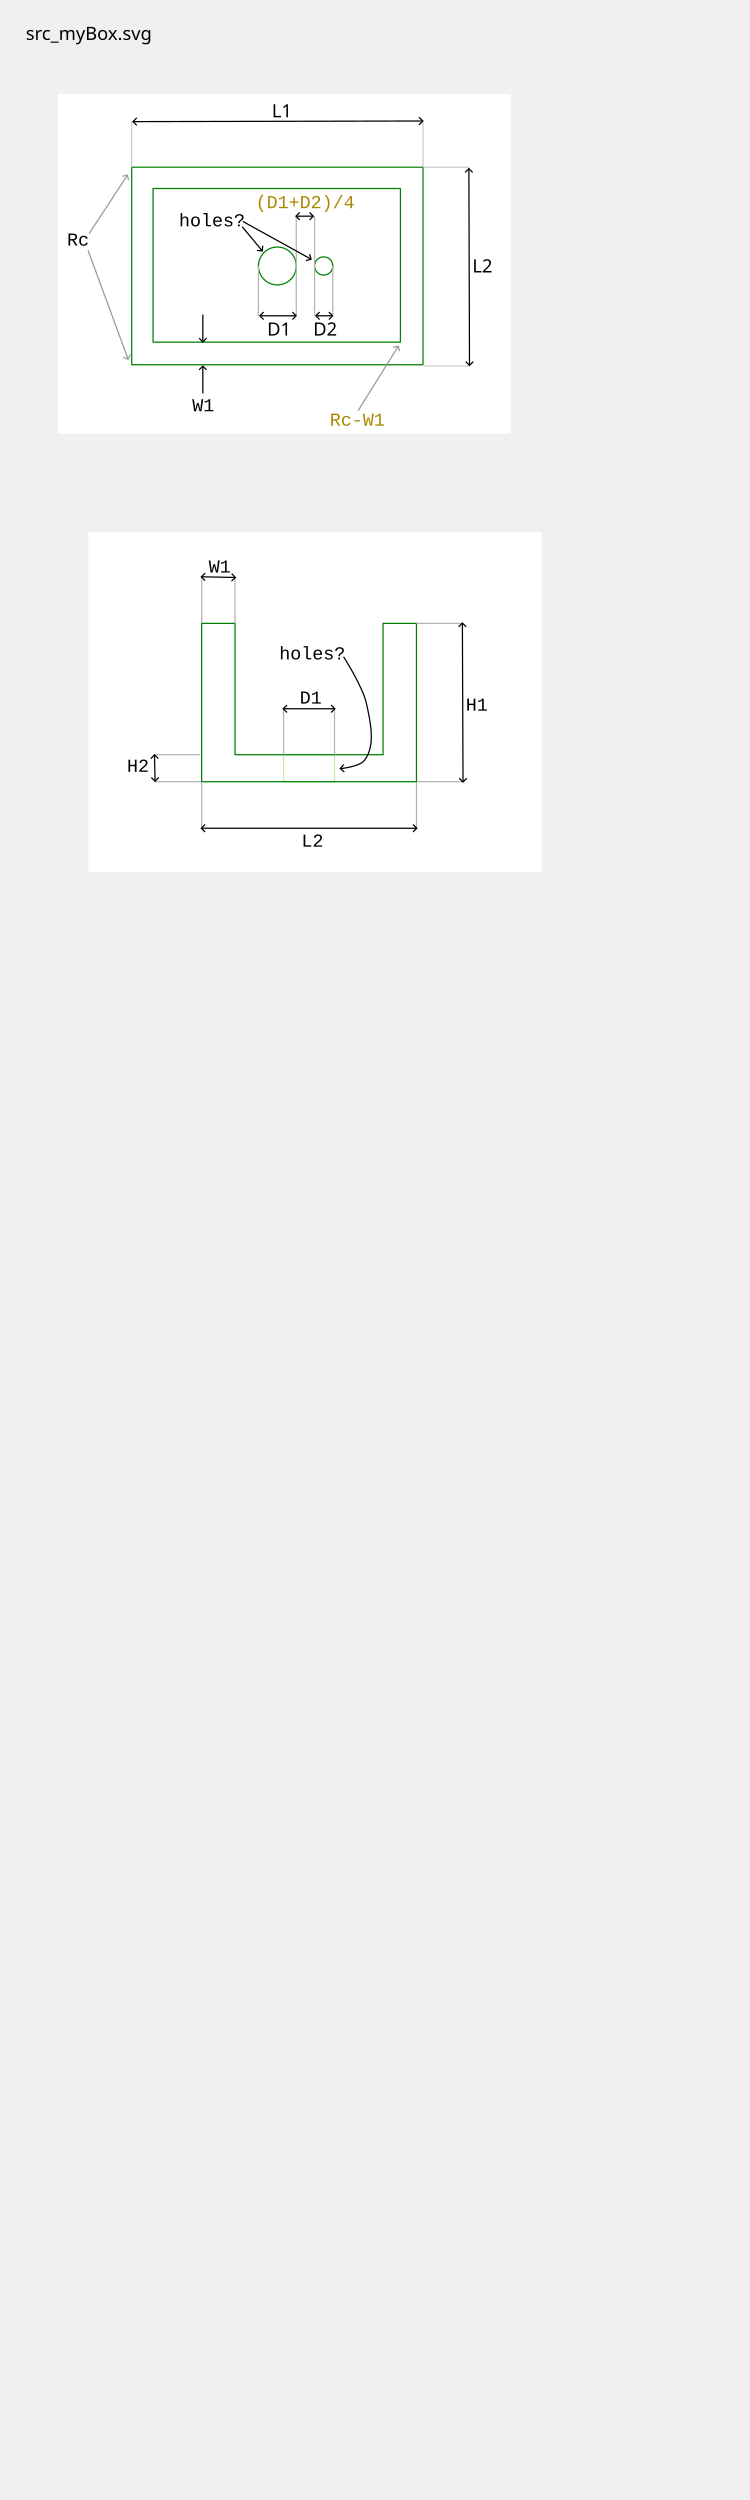
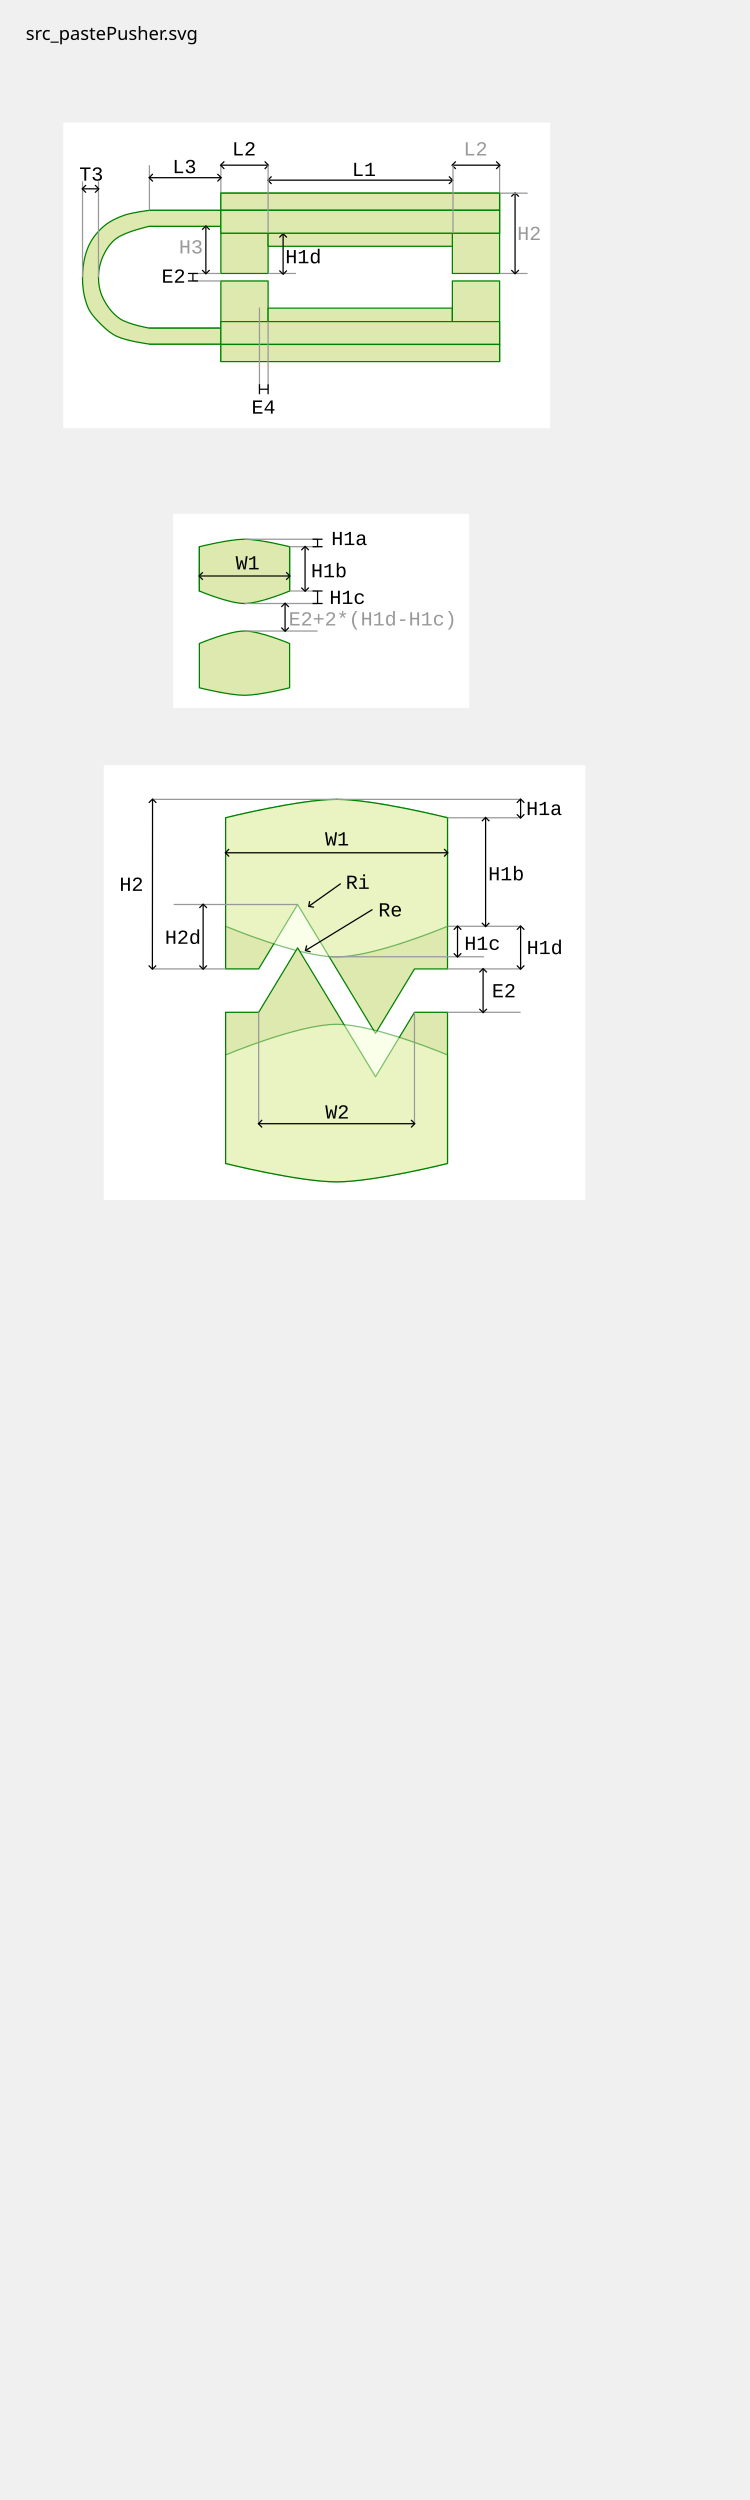
<svg xmlns="http://www.w3.org/2000/svg" width="600" height="2000" viewBox="0 0 158.75 529.167" version="1.1" id="svg1">
  <defs id="defs1">
+     <rect x="231.732" y="317.717" width="33.78" height="19.843" id="rect49" />
+     <rect x="410.901" y="915.341" width="62.136" height="51.446" id="rect47" />
+     <rect x="452.994" y="864.563" width="64.141" height="51.446" id="rect46" />
+     <rect x="463.016" y="774.638" width="71.49" height="52.55" id="rect42" />
+     <rect x="441.636" y="854.403" width="72.158" height="62.943" id="rect41" />
+     <rect x="472.37" y="764.902" width="90.198" height="78.281" id="rect40" />
+     <rect x="462.348" y="714.902" width="84.185" height="66.813" id="rect39" />
+     <rect x="238.095" y="1043.623" width="99.98" height="62.804" id="rect38" />
+     <rect x="455.666" y="907.324" width="70.154" height="55.455" id="rect33" />
+     <rect x="322.677" y="339.213" width="70.866" height="21.732" id="rect30" />
+     <rect x="327.874" y="377.48" width="66.142" height="29.764" id="rect29" />
+     <rect x="337.795" y="423.307" width="77.613" height="29.291" id="rect28" />
+     <rect x="278.74" y="545.669" width="191.26" height="56.402" id="rect27" />
+     <rect x="45.354" y="364.724" width="46.772" height="36.85" id="rect25" />
+     <rect x="154.323" y="298.583" width="38.433" height="28.819" id="rect18" />
+     <rect x="223.135" y="300" width="47.574" height="41.102" id="rect17" />
+     <rect x="139.805" y="311.339" width="51.062" height="39.213" id="rect16" />
+     <rect x="128.031" y="292.441" width="67.559" height="44.882" id="rect15" />
+     <marker style="overflow:visible" id="Stop" refX="0" refY="0" orient="auto" markerWidth="1" markerHeight="1" viewBox="0 0 1 1" preserveAspectRatio="xMidYMid">
+       <path style="fill:none;stroke:context-stroke;stroke-width:1" d="M 0,4 V -4" id="path23" />
+     </marker>
+     <rect x="51.024" y="278.268" width="60.945" height="47.717" id="rect14" />
+     <rect x="51.969" y="285.354" width="87.402" height="65.669" id="rect13" />
+     <rect x="75.118" y="305.669" width="43.909" height="29.291" id="rect10" />
+     <rect x="148.11" y="315.118" width="47.48" height="38.268" id="rect8" />
+     <marker style="overflow:visible" id="ArrowWide" refX="0" refY="0" orient="auto-start-reverse" markerWidth="1" markerHeight="1" viewBox="0 0 1 1" preserveAspectRatio="xMidYMid">
+       <path style="fill:none;stroke:context-stroke;stroke-width:1;stroke-linecap:butt" d="M 3,-3 0,0 3,3" transform="rotate(180,0.125,0)" id="path1" />
+     </marker>
    <rect x="217.169" y="514.475" width="65.29" height="23.014" id="rect24" />
    <rect x="423.643" y="404.875" width="97.941" height="33.678" id="rect4" />
    <rect x="465.43" y="704.66" width="79.114" height="52.307" id="rect23" />
    <rect x="433.287" y="792.659" width="70.908" height="58.254" id="rect22" />
    <rect x="286.066" y="779.609" width="87.692" height="64.597" id="rect21" />
    <rect x="160.361" y="766.559" width="86.88" height="53.487" id="rect20" />
    <rect x="244.961" y="387.088" width="109.693" height="28.313" id="rect12" />
    <rect x="206.239" y="378.13" width="60.545" height="34.169" id="rect11" />
    <rect x="194.465" y="146.003" width="87.449" height="25.582" id="rect9" />
-     <marker style="overflow:visible" id="ArrowWide" refX="0" refY="0" orient="auto-start-reverse" markerWidth="1" markerHeight="1" viewBox="0 0 1 1" preserveAspectRatio="xMidYMid">
-       <path style="fill:none;stroke:context-stroke;stroke-width:1;stroke-linecap:butt" d="M 3,-3 0,0 3,3" transform="rotate(180,0.125,0)" id="path1" />
-     </marker>
    <rect x="197.141" y="325.036" width="49.599" height="31.96" id="rect3" />
    <rect x="12.224" y="258.196" width="62.043" height="37.148" id="rect7" />
    <rect x="15.299" y="180.795" width="48.781" height="32.226" id="rect6" />
    <rect x="180.648" y="59.142" width="60.528" height="30.722" id="rect5" />
    <rect x="20.621" y="18.595" width="254.251" height="36.954" id="rect1" />
-     <marker style="overflow:visible" id="ArrowWide-7" refX="0" refY="0" orient="auto-start-reverse" markerWidth="1" markerHeight="1" viewBox="0 0 1 1" preserveAspectRatio="xMidYMid">
-       <path style="fill:none;stroke:context-stroke;stroke-width:1;stroke-linecap:butt" d="M 3,-3 0,0 3,3" transform="rotate(180,0.125,0)" id="path1-5" />
-     </marker>
-     <marker style="overflow:visible" id="ArrowWide-75" refX="0" refY="0" orient="auto-start-reverse" markerWidth="1" markerHeight="1" viewBox="0 0 1 1" preserveAspectRatio="xMidYMid">
-       <path style="fill:none;stroke:context-stroke;stroke-width:1;stroke-linecap:butt" d="M 3,-3 0,0 3,3" transform="rotate(180,0.125,0)" id="path1-9" />
-     </marker>
-     <marker style="overflow:visible" id="ArrowWide-75-3" refX="0" refY="0" orient="auto-start-reverse" markerWidth="1" markerHeight="1" viewBox="0 0 1 1" preserveAspectRatio="xMidYMid">
-       <path style="fill:none;stroke:context-stroke;stroke-width:1;stroke-linecap:butt" d="M 3,-3 0,0 3,3" transform="rotate(180,0.125,0)" id="path1-9-6" />
-     </marker>
    <rect x="12.224" y="258.196" width="62.043" height="37.148" id="rect7-9" />
+     <rect x="465.43" y="704.66" width="79.114" height="52.307" id="rect23-3" />
    <marker style="overflow:visible" id="ArrowWide-2" refX="0" refY="0" orient="auto-start-reverse" markerWidth="1" markerHeight="1" viewBox="0 0 1 1" preserveAspectRatio="xMidYMid">
      <path style="fill:none;stroke:context-stroke;stroke-width:1;stroke-linecap:butt" d="M 3,-3 0,0 3,3" transform="rotate(180,0.125,0)" id="path1-0" />
    </marker>
-     <marker style="overflow:visible" id="ArrowWide-4" refX="0" refY="0" orient="auto-start-reverse" markerWidth="1" markerHeight="1" viewBox="0 0 1 1" preserveAspectRatio="xMidYMid">
-       <path style="fill:none;stroke:context-stroke;stroke-width:1;stroke-linecap:butt" d="M 3,-3 0,0 3,3" transform="rotate(180,0.125,0)" id="path1-7" />
-     </marker>
-     <marker style="overflow:visible" id="ArrowWide-1" refX="0" refY="0" orient="auto-start-reverse" markerWidth="1" markerHeight="1" viewBox="0 0 1 1" preserveAspectRatio="xMidYMid">
-       <path style="fill:none;stroke:context-stroke;stroke-width:1;stroke-linecap:butt" d="M 3,-3 0,0 3,3" transform="rotate(180,0.125,0)" id="path1-1" />
-     </marker>
-     <rect x="465.43" y="704.66" width="79.114" height="52.307" id="rect23-3" />
+     <rect x="75.118" y="305.669" width="43.909" height="29.291" id="rect10-8" />
+     <rect x="463.016" y="774.638" width="71.49" height="52.55" id="rect42-5" />
+     <rect x="327.874" y="377.48" width="66.142" height="29.764" id="rect29-3" />
+     <rect x="337.795" y="423.307" width="77.613" height="29.291" id="rect28-1" />
  </defs>
  <g id="layer1">
-     <rect style="fill:#ffffff;stroke:#ffffff;stroke-width:0.265;stroke-linejoin:bevel" id="rect8-4" width="95.67" height="71.684" x="18.838" y="112.791" />
-     <rect style="fill:#ffffff;stroke:#ffffff;stroke-width:0.265;stroke-linejoin:bevel" id="rect8" width="95.67" height="71.684" x="12.337" y="19.996" />
+     <rect style="opacity:1;fill:#ffffff;stroke:#ffffff;stroke-width:0.265;stroke-linejoin:round;stroke-dasharray:none" id="rect52" width="101.647" height="91.747" x="22.097" y="162.104" />
+     <rect style="opacity:1;fill:#ffffff;stroke:#ffffff;stroke-width:0.265;stroke-linejoin:round;stroke-dasharray:none" id="rect51" width="62.402" height="40.835" x="36.77" y="108.894" />
+     <rect style="opacity:1;fill:#ffffff;stroke:#ffffff;stroke-width:0.265;stroke-linejoin:round;stroke-dasharray:none" id="rect50" width="102.791" height="64.44" x="13.528" y="26.07" />
+     <rect style="fill:#dde9af;stroke:#008000;stroke-width:0.265;stroke-linejoin:round" id="rect2" width="10" height="17" x="46.75" y="40.883" />
+     <rect style="fill:#dde9af;stroke:#008000;stroke-width:0.265;stroke-linejoin:round" id="rect2-1" width="10" height="17" x="95.75" y="40.883" />
+     <rect style="fill:#999999;stroke:#000000;stroke-width:0.265;stroke-linejoin:round;stroke-dasharray:none" id="rect31" width="46.967" height="31.997" x="-52.829" y="180.043" />
+     <rect style="fill:#999999;stroke:#000000;stroke-width:0.265;stroke-linejoin:round;stroke-dasharray:none" id="rect31-4" width="46.967" height="31.997" x="-52.829" y="221.224" />
    <text xml:space="preserve" transform="scale(0.2645833)" id="text1" style="font-size:14.667px;line-height:1.25;font-family:sans-serif;white-space:pre;shape-inside:url(#rect1);display:inline">
-       <tspan x="20.621" y="31.941" id="tspan1">src_myBox.svg</tspan>
-     </text>
-     <rect style="fill:none;stroke:#008000;stroke-width:0.265;stroke-linejoin:bevel" id="rect2" width="61.654" height="41.817" x="27.88" y="35.39" />
-     <circle style="fill:none;stroke:#008000;stroke-width:0.265;stroke-linejoin:bevel" id="path2" cx="58.707" cy="56.298" r="4.007" />
-     <path style="fill:none;stroke:#cccccc;stroke-width:0.265px;stroke-linecap:butt;stroke-linejoin:miter;stroke-opacity:1" d="M 27.88,35.39 V 25.744" id="path3" />
-     <path style="fill:none;stroke:#cccccc;stroke-width:0.265px;stroke-linecap:butt;stroke-linejoin:miter;stroke-opacity:1" d="m 89.534,35.257 v -9.646" id="path3-5" />
-     <path style="fill:none;stroke:#cccccc;stroke-width:0.265px;stroke-linecap:butt;stroke-linejoin:miter;stroke-opacity:1" d="M 89.666,35.39 H 99.312" id="path3-5-2" />
-     <path style="fill:none;stroke:#cccccc;stroke-width:0.265px;stroke-linecap:butt;stroke-linejoin:miter;stroke-opacity:1" d="M 89.666,77.472 H 99.312" id="path3-5-7" />
-     <path style="fill:none;stroke:#000000;stroke-width:0.265px;stroke-linecap:butt;stroke-linejoin:miter;stroke-opacity:1;marker-start:url(#ArrowWide);marker-end:url(#ArrowWide)" d="M 28.218,25.744 89.426,25.612" id="path4" />
-     <path style="fill:none;stroke:#000000;stroke-width:0.265px;stroke-linecap:butt;stroke-linejoin:miter;stroke-opacity:1;marker-start:url(#ArrowWide);marker-end:url(#ArrowWide)" d="m 99.246,35.759 0.132,41.517" id="path4-6" />
-     <text xml:space="preserve" transform="matrix(0.2645833,0,0,0.2645833,9.740234,5.661621)" id="text5" style="font-size:14.667px;line-height:1.25;font-family:sans-serif;white-space:pre;shape-inside:url(#rect5);display:inline">
-       <tspan x="180.648" y="72.487" id="tspan2">L1</tspan>
-     </text>
-     <text xml:space="preserve" transform="matrix(0.2645833,0,0,0.2645833,95.94092,6.309082)" id="text6" style="font-size:14.667px;line-height:1.25;font-family:sans-serif;white-space:pre;shape-inside:url(#rect6);display:inline">
-       <tspan x="15.299" y="194.14" id="tspan3">L2</tspan>
-     </text>
-     <text xml:space="preserve" transform="matrix(0.2645833,0,0,0.2645833,53.31328,-0.8105943)" id="text7" style="font-size:14.667px;line-height:1.25;font-family:sans-serif;white-space:pre;shape-inside:url(#rect7);display:inline">
-       <tspan x="12.225" y="271.542" id="tspan4">D1</tspan>
-     </text>
-     <text xml:space="preserve" transform="matrix(0.2645833,0,0,0.2645833,-37.96631,-37.45934)" id="text2" style="font-style:normal;font-variant:normal;font-weight:normal;font-stretch:normal;font-size:14.667px;line-height:normal;font-family:'Liberation Mono';-inkscape-font-specification:'Liberation Mono';font-variant-ligatures:normal;font-variant-position:normal;font-variant-caps:normal;font-variant-numeric:normal;font-variant-alternates:normal;font-variant-east-asian:normal;font-feature-settings:normal;font-variation-settings:normal;text-indent:0;text-align:start;text-decoration-line:none;text-decoration-style:solid;text-decoration-color:#000000;letter-spacing:normal;word-spacing:normal;text-transform:none;writing-mode:lr-tb;direction:ltr;text-orientation:mixed;dominant-baseline:auto;baseline-shift:baseline;white-space:pre;shape-inside:url(#rect3);shape-padding:0;shape-margin:0;inline-size:0;display:inline;opacity:1;vector-effect:none;fill:#000000;fill-opacity:1;stroke:none;stroke-width:1;stroke-linecap:butt;stroke-linejoin:miter;stroke-miterlimit:4;stroke-dasharray:none;stroke-dashoffset:0;stroke-opacity:1;-inkscape-stroke:none;stop-color:#000000;stop-opacity:1">
-       <tspan x="197.141" y="338.085" id="tspan5">Rc</tspan>
-     </text>
-     <path style="fill:#ffffff;stroke:#999999;stroke-width:0.265;marker-start:url(#ArrowWide)" d="M 27.1,75.995 18.627,52.955" id="path6" />
-     <path style="fill:#ffffff;stroke:#999999;stroke-width:0.265;marker-start:url(#ArrowWide-7)" d="M 26.936,37.136 18.854,49.471" id="path6-5" />
-     <circle style="fill:none;stroke:#008000;stroke-width:0.265;stroke-linejoin:bevel" id="path2-5" cx="68.512" cy="56.298" r="1.933" />
-     <path style="fill:none;stroke:#b3b3b3;stroke-width:0.265" d="M 54.7,56.298 V 66.841" id="path5" />
-     <path style="fill:none;stroke:#b3b3b3;stroke-width:0.265" d="M 62.714,56.298 V 66.841" id="path5-7" />
-     <path style="fill:none;stroke:#b3b3b3;stroke-width:0.265" d="M 66.58,56.298 V 66.841" id="path5-6" />
-     <path style="fill:none;stroke:#b3b3b3;stroke-width:0.265" d="M 70.445,56.298 V 66.841" id="path5-61" />
-     <path style="fill:none;stroke:#b3b3b3;stroke-width:0.265" d="M 62.714,45.756 V 56.298" id="path5-7-2" />
-     <path style="fill:none;stroke:#b3b3b3;stroke-width:0.265" d="M 66.58,45.756 V 56.298" id="path5-6-0" />
-     <path style="fill:none;stroke:#000000;stroke-width:0.265;marker-start:url(#ArrowWide);marker-end:url(#ArrowWide)" d="m 55.074,66.841 h 7.535" id="path7" />
-     <path style="fill:none;stroke:#000000;stroke-width:0.265;marker-start:url(#ArrowWide-75);marker-end:url(#ArrowWide-75)" d="m 66.926,66.841 h 3.407" id="path7-8" />
-     <path style="fill:none;stroke:#000000;stroke-width:0.265;marker-start:url(#ArrowWide-75-3);marker-end:url(#ArrowWide-75-3)" d="m 62.714,45.756 h 3.538" id="path7-8-9" />
-     <text xml:space="preserve" transform="matrix(0.2645833,0,0,0.2645833,63.06242,-0.8105943)" id="text7-7" style="font-size:14.667px;line-height:1.25;font-family:sans-serif;white-space:pre;shape-inside:url(#rect7-9);display:inline">
-       <tspan x="12.225" y="271.542" id="tspan6">D2</tspan>
-     </text>
-     <text xml:space="preserve" transform="matrix(0.2645833,0,0,0.2645833,1.566162,1.98075)" id="text8" style="font-size:14.667px;line-height:normal;font-family:'Liberation Mono';-inkscape-font-specification:'Liberation Mono';text-align:center;text-decoration-color:#000000;white-space:pre;shape-inside:url(#rect9);display:inline;fill:#aa8800;stroke-width:1;-inkscape-stroke:none;stop-color:#000000">
-       <tspan x="198.583" y="159.052" id="tspan7">(D1+D2)/4</tspan>
-     </text>
-     <rect style="fill:none;stroke:#008000;stroke-width:0.265;stroke-linejoin:bevel" id="rect2-0" width="52.36" height="32.524" x="32.395" y="39.904" />
-     <path style="fill:none;stroke:#000000;stroke-width:0.265;marker-start:url(#ArrowWide)" d="M 42.93,72.307 V 66.6" id="path11" />
-     <path style="fill:none;stroke:#000000;stroke-width:0.265;marker-start:url(#ArrowWide-2)" d="m 42.93,77.576 v 5.707" id="path11-1" />
-     <text xml:space="preserve" transform="matrix(0.2645833,0,0,0.2645833,-19.55357,-16.44483)" id="text11" style="font-size:14.667px;line-height:normal;font-family:'Liberation Mono';-inkscape-font-specification:'Liberation Mono';text-align:center;text-decoration-color:#000000;white-space:pre;shape-inside:url(#rect11);display:inline;fill:#000000;stroke-width:1;-inkscape-stroke:none;stop-color:#000000">
-       <tspan x="227.71" y="391.181" id="tspan8">W1</tspan>
-     </text>
-     <path style="fill:#ffffff;stroke:#999999;stroke-width:0.265;marker-start:url(#ArrowWide-4)" d="M 84.273,73.323 75.801,86.935" id="path6-56" />
-     <text xml:space="preserve" transform="matrix(0.2645833,0,0,0.2645833,-3.695439,-15.76108)" id="text12" style="font-size:14.667px;line-height:normal;font-family:'Liberation Mono';-inkscape-font-specification:'Liberation Mono';text-align:center;text-decoration-color:#000000;white-space:pre;shape-inside:url(#rect12);display:inline;fill:#aa8800;stroke-width:1;-inkscape-stroke:none;stop-color:#000000">
-       <tspan x="277.804" y="400.138" id="tspan9">Rc-W1</tspan>
-     </text>
-     <path style="fill:none;stroke:#c6e9af;stroke-width:0.265" d="m 60.026,159.744 h 10.779 v 5.714 H 60.026 Z" id="path15" />
-     <path style="fill:none;stroke:#008000;stroke-width:0.265" d="m 42.682,131.947 h 7.066 v 27.797 h 31.334 c 0,0 0,-27.797 0,-27.797 h 7.066 v 33.511 H 42.682 Z" id="path14" />
-     <path style="fill:none;stroke:#b3b3b3;stroke-width:0.265" d="m 42.682,122.091 v 9.724" id="path16" />
-     <path style="fill:none;stroke:#b3b3b3;stroke-width:0.265" d="m 49.749,122.223 v 9.724" id="path16-4" />
-     <path style="fill:none;stroke:#b3b3b3;stroke-width:0.265" d="m 60.026,150.021 v 9.724" id="path16-9" />
-     <path style="fill:none;stroke:#b3b3b3;stroke-width:0.265" d="m 70.805,150.021 v 9.724" id="path16-8" />
-     <path style="fill:none;stroke:#b3b3b3;stroke-width:0.265" d="m 97.873,131.947 h -9.724" id="path16-6" />
-     <path style="fill:none;stroke:#b3b3b3;stroke-width:0.265" d="M 98.005,165.458 H 88.282" id="path16-6-1" />
-     <path style="fill:none;stroke:#b3b3b3;stroke-width:0.265" d="m 42.55,165.458 h -9.724" id="path16-6-2" />
-     <path style="fill:none;stroke:#b3b3b3;stroke-width:0.265" d="m 42.34,159.744 h -9.724" id="path16-6-0" />
-     <path style="fill:none;stroke:#b3b3b3;stroke-width:0.265" d="m 42.682,165.59 v 9.724" id="path16-94" />
-     <path style="fill:none;stroke:#b3b3b3;stroke-width:0.265" d="m 88.149,165.59 v 9.724" id="path16-1" />
-     <path style="fill:none;stroke:#000000;stroke-width:0.265;marker-start:url(#ArrowWide);marker-end:url(#ArrowWide)" d="m 97.873,131.947 0.132,33.511" id="path17" />
-     <path style="fill:none;stroke:#000000;stroke-width:0.265;marker-start:url(#ArrowWide);marker-end:url(#ArrowWide)" d="M 60.026,150.021 H 70.805" id="path18" />
-     <path style="fill:none;stroke:#000000;stroke-width:0.265;marker-start:url(#ArrowWide);marker-end:url(#ArrowWide)" d="M 42.682,175.314 H 88.149" id="path19" />
-     <path style="fill:none;stroke:#000000;stroke-width:0.265;marker-start:url(#ArrowWide);marker-end:url(#ArrowWide)" d="m 42.682,122.091 7.066,0.132" id="path20" />
-     <path style="fill:none;stroke:#000000;stroke-width:0.265;marker-start:url(#ArrowWide-1);marker-end:url(#ArrowWide-1)" d="m 32.694,159.843 0.132,5.449" id="path17-7" />
-     <text xml:space="preserve" transform="matrix(0.2645833,0,0,0.2645833,-7.417026,-85.0876)" id="text20" style="font-size:14.667px;line-height:normal;font-family:'Liberation Mono';-inkscape-font-specification:'Liberation Mono';text-align:center;text-decoration-color:#000000;white-space:pre;shape-inside:url(#rect20);display:inline;fill:#000000;stroke-width:1;-inkscape-stroke:none;stop-color:#000000">
-       <tspan x="194.999" y="779.609" id="tspan10">W1</tspan>
-     </text>
-     <text xml:space="preserve" transform="matrix(0.2645833,0,0,0.2645833,-21.51773,-60.79254)" id="text21" style="font-size:14.667px;line-height:normal;font-family:'Liberation Mono';-inkscape-font-specification:'Liberation Mono';text-align:center;text-decoration-color:#000000;white-space:pre;shape-inside:url(#rect21);display:inline;fill:#000000;stroke-width:1;-inkscape-stroke:none;stop-color:#000000">
-       <tspan x="321.111" y="792.659" id="tspan11">D1</tspan>
-     </text>
-     <text xml:space="preserve" transform="matrix(0.2645833,0,0,0.2645833,-57.8847,-33.96253)" id="text22" style="font-size:14.667px;line-height:normal;font-family:'Liberation Mono';-inkscape-font-specification:'Liberation Mono';text-align:center;text-decoration-color:#000000;white-space:pre;shape-inside:url(#rect22);display:inline;fill:#000000;stroke-width:1;-inkscape-stroke:none;stop-color:#000000">
-       <tspan x="459.94" y="805.71" id="tspan12">L2</tspan>
-     </text>
-     <text xml:space="preserve" transform="matrix(0.2645833,0,0,0.2645833,-32.68643,-39.46547)" id="text23" style="font-size:14.667px;line-height:normal;font-family:'Liberation Mono';-inkscape-font-specification:'Liberation Mono';text-align:center;text-decoration-color:#000000;white-space:pre;shape-inside:url(#rect23);display:inline;fill:#000000;stroke-width:1;-inkscape-stroke:none;stop-color:#000000">
-       <tspan x="496.185" y="717.71" id="tspan13">H1</tspan>
-     </text>
-     <text xml:space="preserve" transform="matrix(0.2645833,0,0,0.2645833,-104.3998,-26.53341)" id="text23-5" style="font-size:14.667px;line-height:normal;font-family:'Liberation Mono';-inkscape-font-specification:'Liberation Mono';text-align:center;text-decoration-color:#000000;white-space:pre;shape-inside:url(#rect23-3);display:inline;fill:#000000;stroke-width:1;-inkscape-stroke:none;stop-color:#000000">
-       <tspan x="496.185" y="717.71" id="tspan14">H2</tspan>
-     </text>
-     <text xml:space="preserve" transform="matrix(0.2645833,0,0,0.2645833,-80.17729,-62.66748)" id="text3" style="font-size:14.667px;line-height:normal;font-family:'Liberation Mono';-inkscape-font-specification:'Liberation Mono';text-align:center;text-decoration-color:#000000;white-space:pre;shape-inside:url(#rect4);display:inline;fill:#000000;stroke-width:1;-inkscape-stroke:none;stop-color:#000000">
-       <tspan x="446.209" y="417.925" id="tspan15">holes?</tspan>
-     </text>
-     <path style="fill:none;stroke:#000000;stroke-width:0.265;marker-end:url(#ArrowWide)" d="m 51.266,47.991 4.208,5.067" id="path21" />
-     <path style="fill:none;stroke:#000000;stroke-width:0.265;marker-end:url(#ArrowWide)" d="m 51.389,46.87 14.393,7.956" id="path22" />
-     <text xml:space="preserve" transform="scale(0.2645833)" id="text24" style="font-size:14.667px;line-height:normal;font-family:'Liberation Mono';-inkscape-font-specification:'Liberation Mono';text-align:center;text-decoration-color:#000000;white-space:pre;shape-inside:url(#rect24);display:inline;fill:#000000;stroke-width:1;-inkscape-stroke:none;stop-color:#000000">
-       <tspan x="223.41" y="527.525" id="tspan16">holes?</tspan>
-     </text>
-     <path style="fill:none;stroke:#000000;stroke-width:0.265;marker-end:url(#ArrowWide)" d="m 72.739,139.04 c 0,0 4.072,6.337 4.843,9.941 0.83,3.878 1.961,8.689 -0.379,11.891 -1.066,1.459 -5.111,1.81 -5.111,1.81" id="path24" />
+       <tspan x="20.621" y="31.941" id="tspan2">src_pastePusher.svg</tspan>
+     </text>
+     <rect style="fill:#dde9af;stroke:#008000;stroke-width:0.265;stroke-linejoin:round" id="rect2-3" width="39" height="11.25" x="56.75" y="40.883" />
+     <rect style="fill:#dde9af;stroke:#008000;stroke-width:0.265;stroke-linejoin:round" id="rect2-36" width="10" height="17" x="46.75" y="-76.471" transform="scale(1,-1)" />
+     <rect style="fill:#dde9af;stroke:#008000;stroke-width:0.265;stroke-linejoin:round" id="rect2-3-0" width="39" height="11.25" x="56.75" y="-76.471" transform="scale(1,-1)" />
+     <rect style="fill:#dde9af;stroke:#008000;stroke-width:0.265;stroke-linejoin:round" id="rect2-1-6" width="10" height="17" x="95.75" y="-76.471" transform="scale(1,-1)" />
+     <rect style="fill:#dde9af;stroke:#008000;stroke-width:0.265;stroke-linejoin:round" id="rect2-7" width="15.125" height="3.375" x="31.625" y="44.521" />
+     <rect style="fill:#dde9af;stroke:#008000;stroke-width:0.265;stroke-linejoin:round" id="rect2-7-3" width="15.125" height="3.375" x="31.625" y="69.458" />
+     <circle style="fill:#dde9af;stroke:#008000;stroke-width:0.265;stroke-linejoin:round" id="path2-2" cx="-42.375" cy="45.58" r="14.156" />
+     <circle style="fill:#dde9af;stroke:#008000;stroke-width:0.265;stroke-linejoin:round" id="path2" cx="-42.375" cy="45.58" r="10.781" />
+     <path style="fill:#dde9af;stroke:#008000;stroke-width:0.265;stroke-linejoin:round" d="M 46.75,44.521 H 31.625 c 0,0 -3.62,0.438 -5.326,1.04 -1.483,0.523 -2.964,1.197 -4.174,2.202 -1.369,1.138 -2.565,2.574 -3.312,4.19 -0.959,2.075 -1.322,4.438 -1.344,6.724 -0.02,2.172 0.306,4.413 1.156,6.411 0.465,1.091 1.271,2.021 2.086,2.882 1.155,1.22 2.408,2.431 3.914,3.175 2.152,1.064 7,1.687 7,1.687 H 46.75 V 69.458 H 31.625 c 0,0 -4.455,-0.767 -6.263,-2.006 -1.592,-1.091 -2.812,-2.76 -3.636,-4.505 -0.621,-1.314 -0.891,-2.817 -0.882,-4.271 0.009,-1.54 0.346,-3.115 0.99,-4.514 0.645,-1.398 1.551,-2.766 2.787,-3.683 1.999,-1.482 7.003,-2.584 7.003,-2.584 h 15.125 z" id="path3" />
+     <path style="fill:#dde9af;stroke:#999999;stroke-width:0.265;stroke-linejoin:round" d="M 17.469,58.677 V 38.383" id="path4" />
+     <path style="fill:#dde9af;stroke:#999999;stroke-width:0.265;stroke-linejoin:round" d="M 20.844,58.677 V 38.383" id="path4-6" />
+     <path style="fill:#dde9af;stroke:#999999;stroke-width:0.265;stroke-linejoin:round" d="M 31.625,44.521 V 34.965" id="path4-1" />
+     <path style="fill:#dde9af;stroke:#999999;stroke-width:0.265;stroke-linejoin:round" d="M 46.75,40.883 V 34.965" id="path4-1-1" />
+     <path style="fill:#dde9af;stroke:#999999;stroke-width:0.265;stroke-linejoin:round" d="M 46.75,57.883 H 40.831" id="path4-1-0" />
+     <path style="fill:#dde9af;stroke:#999999;stroke-width:0.265;stroke-linejoin:round" d="M 46.75,59.471 H 40.831" id="path4-1-0-9" />
+     <path style="fill:#dde9af;stroke:#999999;stroke-width:0.265;stroke-linejoin:round" d="M 62.669,57.883 H 56.75" id="path4-1-0-2" />
+     <path style="fill:#dde9af;stroke:#999999;stroke-width:0.265;stroke-linejoin:round" d="M 105.75,40.883 V 34.965" id="path4-1-1-1" />
+     <path style="fill:#dde9af;stroke:#000000;stroke-width:0.265;stroke-linejoin:round;stroke-dasharray:none;marker-start:url(#ArrowWide);marker-end:url(#ArrowWide)" d="m 56.75,38.14 h 39" id="path5" />
+     <text xml:space="preserve" transform="matrix(0.2645833,0,0,0.2645833,35.31154,-49.88918)" id="text5" style="font-size:16px;line-height:normal;font-family:'Liberation Mono';-inkscape-font-specification:'Liberation Mono';text-decoration-color:#000000;white-space:pre;shape-inside:url(#rect8);fill:#000000;stroke-width:1;-inkscape-stroke:none;stop-color:#000000">
+       <tspan x="148.109" y="329.354" id="tspan3">L1</tspan>
+     </text>
+     <path style="fill:#dde9af;stroke:#000000;stroke-width:0.265;stroke-linejoin:round;stroke-dasharray:none;marker-start:url(#ArrowWide);marker-end:url(#ArrowWide)" d="M 46.75,34.965 H 56.75" id="path8" />
+     <text xml:space="preserve" transform="matrix(0.2645833,0,0,0.2645833,29.23975,-51.74166)" id="text8" style="font-size:16px;line-height:normal;font-family:'Liberation Mono';-inkscape-font-specification:'Liberation Mono';text-decoration-color:#000000;white-space:pre;shape-inside:url(#rect10);fill:#000000;stroke-width:1;-inkscape-stroke:none;stop-color:#000000">
+       <tspan x="75.117" y="319.906" id="tspan4">L2</tspan>
+     </text>
+     <path style="fill:#dde9af;stroke:#000000;stroke-width:0.265;stroke-linejoin:round;stroke-dasharray:none;marker-start:url(#ArrowWide);marker-end:url(#ArrowWide)" d="M 31.625,37.61 H 46.75" id="path10" />
+     <text xml:space="preserve" transform="matrix(0.2645833,0,0,0.2645833,22.75,-42.61666)" id="text10" style="font-size:16px;line-height:normal;font-family:'Liberation Mono';-inkscape-font-specification:'Liberation Mono';text-decoration-color:#000000;white-space:pre;shape-inside:url(#rect13);fill:#000000;stroke-width:1;-inkscape-stroke:none;stop-color:#000000">
+       <tspan x="51.969" y="299.59" id="tspan5">L3</tspan>
+     </text>
+     <path style="fill:#dde9af;stroke:#000000;stroke-width:0.265;stroke-linejoin:round;stroke-dasharray:none;marker-start:url(#ArrowWide);marker-end:url(#ArrowWide)" d="m 17.469,39.971 3.375,4e-6" id="path13" />
+     <text xml:space="preserve" transform="matrix(0.2645833,0,0,0.2645833,3.279167,-39.15434)" id="text13" style="font-size:16px;line-height:normal;font-family:'Liberation Mono';-inkscape-font-specification:'Liberation Mono';text-decoration-color:#000000;white-space:pre;shape-inside:url(#rect14);fill:#000000;stroke-width:1;-inkscape-stroke:none;stop-color:#000000">
+       <tspan x="51.023" y="292.504" id="tspan6">T3</tspan>
+     </text>
+     <path style="fill:#dde9af;stroke:#000000;stroke-width:0.265;stroke-linejoin:round;stroke-dasharray:none;marker-start:url(#ArrowWide);marker-end:url(#ArrowWide)" d="m 43.575,47.896 v 9.988" id="path14" />
+     <path style="fill:#dde9af;stroke:#000000;stroke-width:0.265;stroke-linejoin:round;stroke-dasharray:none;marker-start:url(#Stop);marker-end:url(#Stop)" d="m 40.831,57.883 v 1.588" id="path15" />
+     <text xml:space="preserve" transform="matrix(0.2645833,0,0,0.2645833,4.00066,-27.49166)" id="text15" style="font-size:16px;line-height:normal;font-family:'Liberation Mono';-inkscape-font-specification:'Liberation Mono';text-decoration-color:#000000;white-space:pre;shape-inside:url(#rect15);fill:#999999;stroke-width:1;-inkscape-stroke:none;stop-color:#000000">
+       <tspan x="128.031" y="306.678" id="tspan7">H3</tspan>
+     </text>
+     <text xml:space="preserve" transform="matrix(0.2645833,0,0,0.2645833,-2.796301,-26.29879)" id="text16" style="font-size:16px;line-height:normal;font-family:'Liberation Mono';-inkscape-font-specification:'Liberation Mono';text-decoration-color:#000000;white-space:pre;shape-inside:url(#rect16);fill:#000000;stroke-width:1;-inkscape-stroke:none;stop-color:#000000">
+       <tspan x="139.805" y="325.574" id="tspan8">E2</tspan>
+     </text>
+     <path style="fill:#dde9af;stroke:#000000;stroke-width:0.265;stroke-linejoin:round;stroke-dasharray:none;marker-start:url(#ArrowWide-2);marker-end:url(#ArrowWide-2)" d="M 95.75,34.965 H 105.75" id="path8-6" />
+     <text xml:space="preserve" transform="matrix(0.2645833,0,0,0.2645833,78.23975,-51.74166)" id="text8-6" style="font-size:16px;line-height:normal;font-family:'Liberation Mono';-inkscape-font-specification:'Liberation Mono';text-decoration-color:#000000;white-space:pre;shape-inside:url(#rect10-8);display:inline;fill:#999999;stroke-width:1;-inkscape-stroke:none;stop-color:#000000">
+       <tspan x="75.117" y="319.906" id="tspan9">L2</tspan>
+     </text>
+     <path style="fill:#999999;stroke:#000000;stroke-width:0.265;stroke-linejoin:round;stroke-dasharray:none;marker-start:url(#ArrowWide);marker-end:url(#ArrowWide)" d="m 59.925,57.987 2e-6,-8.454" id="path16" />
+     <path style="fill:#dde9af;stroke:#999999;stroke-width:0.265;stroke-linejoin:round" d="M 111.669,57.883 H 105.75" id="path4-1-0-2-8" />
+     <path style="fill:#999999;stroke:#000000;stroke-width:0.265;stroke-linejoin:round;stroke-dasharray:none;marker-start:url(#ArrowWide);marker-end:url(#ArrowWide)" d="M 109.023,40.883 V 57.883" id="path17" />
+     <text xml:space="preserve" transform="matrix(0.2645833,0,0,0.2645833,50.43969,-32.34245)" id="text17" style="font-size:16px;line-height:normal;font-family:'Liberation Mono';-inkscape-font-specification:'Liberation Mono';text-decoration-color:#000000;white-space:pre;shape-inside:url(#rect17);fill:#999999;stroke-width:1;-inkscape-stroke:none;stop-color:#000000">
+       <tspan x="223.135" y="314.236" id="tspan10">H2</tspan>
+     </text>
+     <text xml:space="preserve" transform="matrix(0.2645833,0,0,0.2645833,19.56667,-27.04663)" id="text18" style="font-size:16px;line-height:normal;font-family:'Liberation Mono';-inkscape-font-specification:'Liberation Mono';text-decoration-color:#000000;white-space:pre;shape-inside:url(#rect18);fill:#000000;stroke-width:1;-inkscape-stroke:none;stop-color:#000000">
+       <tspan x="154.322" y="312.818" id="tspan11">H1d</tspan>
+     </text>
+     <rect style="fill:#dde9af;stroke:#008000;stroke-width:0.265;stroke-linejoin:round" id="rect2-3-0-0" width="19.101" height="9.375" x="42.199" y="-125.097" transform="scale(1,-1)" />
+     <path style="fill:#dde9af;stroke:#008000;stroke-width:0.265;stroke-linejoin:round;stroke-dasharray:none" d="m 42.199,115.722 c 0,0 6.323,-1.587 9.551,-1.587 3.227,0 9.551,1.587 9.551,1.587 v 9.375 c 0,0 -6.247,2.646 -9.551,2.646 -3.303,0 -9.551,-2.646 -9.551,-2.646 z" id="path19" />
+     <path style="fill:#dde9af;stroke:#999999;stroke-width:0.265;stroke-linejoin:round" d="M 67.219,115.722 H 61.301" id="path4-1-0-2-4" />
+     <path style="fill:#dde9af;stroke:#999999;stroke-width:0.265;stroke-linejoin:round" d="M 67.219,125.097 H 61.301" id="path4-1-0-2-77" />
+     <path style="fill:#dde9af;stroke:#999999;stroke-width:0.265;stroke-linejoin:round" d="M 67.219,127.743 H 51.75" id="path4-1-0-2-776" />
+     <path style="fill:#dde9af;stroke:#999999;stroke-width:0.265;stroke-linejoin:round" d="M 67.219,114.134 H 51.75" id="path4-1-0-2-776-6" />
+     <path style="fill:#999999;stroke:#000000;stroke-width:0.265;stroke-linejoin:round;stroke-dasharray:none;marker-start:url(#Stop);marker-end:url(#Stop)" d="m 67.219,114.134 -3e-6,1.587" id="path20" />
+     <path style="fill:#999999;stroke:#000000;stroke-width:0.265;stroke-linejoin:round;stroke-dasharray:none;marker-start:url(#ArrowWide);marker-end:url(#ArrowWide)" d="M 42.199,121.922 H 61.301" id="path21" />
+     <text xml:space="preserve" transform="matrix(0.2645833,0,0,0.2645833,37.875,20.25)" id="text21" style="font-size:16px;line-height:normal;font-family:'Liberation Mono';-inkscape-font-specification:'Liberation Mono';text-decoration-color:#000000;white-space:pre;shape-inside:url(#rect25);fill:#000000;stroke-width:1;-inkscape-stroke:none;stop-color:#000000">
+       <tspan x="45.354" y="378.961" id="tspan12">W1</tspan>
+     </text>
+     <path style="fill:#dde9af;stroke:#008000;stroke-width:0.265;stroke-linejoin:round;stroke-dasharray:none" d="m 42.199,145.584 c 0,0 6.323,1.587 9.551,1.587 3.227,0 9.551,-1.587 9.551,-1.587 v -9.375 c 0,0 -6.247,-2.646 -9.551,-2.646 -3.303,0 -9.551,2.646 -9.551,2.646 z" id="path19-1" />
+     <path style="fill:#dde9af;stroke:#999999;stroke-width:0.265;stroke-linejoin:round" d="M 67.219,133.564 H 51.75" id="path4-1-0-2-776-0" />
+     <path style="fill:#999999;stroke:#000000;stroke-width:0.265;stroke-linejoin:round;stroke-dasharray:none;marker-start:url(#ArrowWide);marker-end:url(#ArrowWide-2)" d="m 60.34,127.743 -2e-6,5.821" id="path25" />
+     <path style="fill:#999999;stroke:#000000;stroke-width:0.265;stroke-linejoin:round;stroke-dasharray:none;marker-start:url(#ArrowWide);marker-end:url(#ArrowWide)" d="m 64.573,115.722 3e-6,9.375" id="path26" />
+     <path style="fill:#999999;stroke:#000000;stroke-width:0.265;stroke-linejoin:round;stroke-dasharray:none;marker-start:url(#Stop);marker-end:url(#Stop)" d="m 67.219,125.097 2e-6,2.646" id="path27" />
+     <text xml:space="preserve" transform="matrix(0.2645833,0,0,0.2645833,-12.65207,-15.75)" id="text27" style="font-size:16px;line-height:normal;font-family:'Liberation Mono';-inkscape-font-specification:'Liberation Mono';text-decoration-color:#000000;white-space:pre;shape-inside:url(#rect27);fill:#999999;stroke-width:1;-inkscape-stroke:none;stop-color:#000000">
+       <tspan x="278.74" y="559.906" id="tspan13">E2+2*(H1d-H1c)</tspan>
+     </text>
+     <text xml:space="preserve" transform="matrix(0.2645833,0,0,0.2645833,-19.25,-0.3909595)" id="text28" style="font-size:16px;line-height:normal;font-family:'Liberation Mono';-inkscape-font-specification:'Liberation Mono';text-decoration-color:#000000;white-space:pre;shape-inside:url(#rect28);fill:#000000;stroke-width:1;-inkscape-stroke:none;stop-color:#000000">
+       <tspan x="337.795" y="437.543" id="tspan14">H1a</tspan>
+     </text>
+     <text xml:space="preserve" transform="matrix(0.2645833,0,0,0.2645833,-20.92418,18.5483)" id="text29" style="font-size:16px;line-height:normal;font-family:'Liberation Mono';-inkscape-font-specification:'Liberation Mono';text-decoration-color:#000000;white-space:pre;shape-inside:url(#rect29);fill:#000000;stroke-width:1;-inkscape-stroke:none;stop-color:#000000">
+       <tspan x="327.875" y="391.717" id="tspan15">H1b</tspan>
+     </text>
+     <text xml:space="preserve" transform="matrix(0.2645833,0,0,0.2645833,-15.65551,34.31686)" id="text30" style="font-size:16px;line-height:normal;font-family:'Liberation Mono';-inkscape-font-specification:'Liberation Mono';text-decoration-color:#000000;white-space:pre;shape-inside:url(#rect30);fill:#000000;stroke-width:1;-inkscape-stroke:none;stop-color:#000000">
+       <tspan x="322.678" y="353.449" id="tspan16">H1c</tspan>
+     </text>
+     <rect style="fill:#999999;stroke:#000000;stroke-width:0.265;stroke-linejoin:round;stroke-dasharray:none" id="rect32" width="16.49" height="13.639" x="-45.835" y="198.401" />
+     <rect style="fill:#999999;stroke:#000000;stroke-width:0.265;stroke-linejoin:round;stroke-dasharray:none" id="rect32-0" width="16.49" height="13.639" x="-29.345" y="212.041" />
+     <path style="fill:#999999;stroke:#000000;stroke-width:0.265;stroke-linejoin:round;stroke-dasharray:none" d="m -59.822,162.132 6.994,-2e-5 8.245,-13.639 16.49,27.279 8.245,-13.639 h 6.994 l 1.6e-5,-31.997 c 0,0 -15.549,-3.89 -23.484,-3.89 -7.935,0 -23.484,3.89 -23.484,3.89 z" id="path32" />
+     <path style="fill:#dde9af;stroke:#008000;stroke-width:0.265;stroke-linejoin:round;stroke-dasharray:none" d="m 47.757,205.089 6.994,-2e-5 8.245,-13.639 16.49,27.279 8.245,-13.639 h 6.994 l 1e-5,-31.997 c 0,0 -15.549,-3.89 -23.484,-3.89 -7.935,0 -23.484,3.89 -23.484,3.89 z" id="path32-7" />
+     <path style="fill:#f6ffd5;stroke:#008000;stroke-width:0.265;stroke-linejoin:round;stroke-dasharray:none;opacity:0.5" d="m 47.757,173.091 c 0,0 15.548,-3.89 23.484,-3.89 7.935,0 23.484,3.89 23.484,3.89 v 22.973 c 0,0 -15.361,6.484 -23.484,6.484 -8.123,0 -23.484,-6.484 -23.484,-6.484 z" id="path19-9" />
+     <path style="fill:#dde9af;stroke:#008000;stroke-width:0.265;stroke-linejoin:round;stroke-dasharray:none" d="m 94.725,214.272 -6.994,2e-5 -8.245,13.639 -16.49,-27.279 -8.245,13.639 H 47.757 l -1e-5,31.997 c 0,0 15.549,3.89 23.484,3.89 7.935,0 23.484,-3.89 23.484,-3.89 z" id="path32-7-5" />
+     <path style="fill:#f6ffd5;stroke:#008000;stroke-width:0.265;stroke-linejoin:round;stroke-dasharray:none;opacity:0.5" d="m 47.757,246.269 c 0,0 15.548,3.89 23.484,3.89 7.935,0 23.484,-3.89 23.484,-3.89 v -22.973 c 0,0 -15.361,-6.484 -23.484,-6.484 -8.123,0 -23.484,6.484 -23.484,6.484 z" id="path19-1-6" />
+     <path style="fill:#dde9af;stroke:#999999;stroke-width:0.265;stroke-linejoin:round" d="M 110.194,205.089 H 94.725" id="path4-1-0-2-776-0-7" />
+     <path style="fill:#dde9af;stroke:#999999;stroke-width:0.265;stroke-linejoin:round" d="M 110.194,214.272 H 94.725" id="path4-1-0-2-776-0-1" />
+     <path style="fill:#dde9af;stroke:#999999;stroke-width:0.265;stroke-linejoin:round" d="M 110.194,196.064 H 94.725" id="path4-1-0-2-776-0-5" />
+     <path style="fill:#dde9af;stroke:#999999;stroke-width:0.265;stroke-linejoin:round" d="M 110.194,173.091 H 94.725" id="path4-1-0-2-776-0-18" />
+     <path style="fill:#dde9af;stroke:#999999;stroke-width:0.265;stroke-linejoin:round" d="M 110.194,169.201 H 71.241" id="path4-1-0-2-776-0-3" />
+     <path style="fill:#dde9af;stroke:#999999;stroke-width:0.265;stroke-linejoin:round" d="M 102.459,202.513 H 69.662" id="path4-1-0-2-776-0-4" />
+     <path style="opacity:1;fill:#f6ffd5;stroke:#000000;stroke-width:0.265;stroke-linejoin:round;stroke-dasharray:none;marker-start:url(#ArrowWide);marker-end:url(#ArrowWide)" d="M 47.757,180.5 H 94.725" id="path33" />
+     <text xml:space="preserve" transform="matrix(0.2645833,0,0,0.2645833,-51.75873,-64.87705)" id="text33" style="font-size:16px;line-height:normal;font-family:'Liberation Mono';-inkscape-font-specification:'Liberation Mono';text-decoration-color:#000000;white-space:pre;shape-inside:url(#rect33);fill:#000000;stroke-width:1;-inkscape-stroke:none;stop-color:#000000">
+       <tspan x="455.666" y="921.561" id="tspan17">W1</tspan>
+     </text>
+     <path style="fill:#dde9af;stroke:#999999;stroke-width:0.265;stroke-linejoin:round" d="M 62.996,191.449 H 36.754" id="path4-1-0-2-776-0-5-7" />
+     <path style="fill:#dde9af;stroke:#999999;stroke-width:0.265;stroke-linejoin:round" d="M 47.757,205.089 H 32.254" id="path4-1-0-2-776-0-5-0" />
+     <path style="fill:#dde9af;stroke:#999999;stroke-width:0.265;stroke-linejoin:round" d="m 54.751,214.272 v 23.578" id="path4-1-0-2-776-0-5-7-5" />
+     <path style="fill:#dde9af;stroke:#999999;stroke-width:0.265;stroke-linejoin:round" d="m 87.731,214.272 v 23.578" id="path4-1-0-2-776-0-5-7-5-4" />
+     <path style="opacity:1;fill:#f6ffd5;stroke:#000000;stroke-width:0.265;stroke-linejoin:round;stroke-dasharray:none;marker-start:url(#ArrowWide);marker-end:url(#ArrowWide)" d="m 54.751,237.85 32.98,2e-5" id="path34" />
+     <text xml:space="preserve" transform="matrix(0.2645833,0,0,0.2645833,5.854295,-43.13352)" id="text38" style="font-size:16px;line-height:normal;font-family:'Liberation Mono';-inkscape-font-specification:'Liberation Mono';text-decoration-color:#000000;white-space:pre;shape-inside:url(#rect38);fill:#000000;stroke-width:1;-inkscape-stroke:none;stop-color:#000000">
+       <tspan x="238.096" y="1057.86" id="tspan18">W2</tspan>
+     </text>
+     <path style="fill:#dde9af;stroke:#999999;stroke-width:0.265;stroke-linejoin:round" d="M 71.241,169.201 H 32.288" id="path4-1-0-2-776-0-3-4" />
+     <path style="opacity:1;fill:#f6ffd5;stroke:#000000;stroke-width:0.265;stroke-linejoin:round;stroke-dasharray:none;marker-start:url(#ArrowWide);marker-end:url(#ArrowWide)" d="m 32.288,169.201 -0.034,35.888" id="path38" />
+     <text xml:space="preserve" transform="matrix(0.2645833,0,0,0.2645833,-97.05041,-4.357219)" id="text39" style="font-size:16px;line-height:normal;font-family:'Liberation Mono';-inkscape-font-specification:'Liberation Mono';text-decoration-color:#000000;white-space:pre;shape-inside:url(#rect39);fill:#000000;stroke-width:1;-inkscape-stroke:none;stop-color:#000000">
+       <tspan x="462.348" y="729.139" id="tspan19">H2</tspan>
+     </text>
+     <path style="opacity:1;fill:#f6ffd5;stroke:#000000;stroke-width:0.265;stroke-linejoin:round;stroke-dasharray:none;marker-start:url(#ArrowWide);marker-end:url(#ArrowWide)" d="m 42.995,191.449 v 13.639" id="path39" />
+     <text xml:space="preserve" transform="matrix(0.2645833,0,0,0.2645833,-90.07358,-6.37138)" id="text40" style="font-size:16px;line-height:normal;font-family:'Liberation Mono';-inkscape-font-specification:'Liberation Mono';text-decoration-color:#000000;white-space:pre;shape-inside:url(#rect40);fill:#000000;stroke-width:1;-inkscape-stroke:none;stop-color:#000000">
+       <tspan x="472.369" y="779.139" id="tspan20">H2d</tspan>
+     </text>
+     <path style="opacity:1;fill:#f6ffd5;stroke:#000000;stroke-width:0.265;stroke-linejoin:round;stroke-dasharray:none;marker-start:url(#ArrowWide);marker-end:url(#ArrowWide)" d="m 102.256,205.089 v 9.183" id="path40" />
+     <text xml:space="preserve" transform="matrix(0.2645833,0,0,0.2645833,-12.72792,-18.73138)" id="text41" style="font-size:16px;line-height:normal;font-family:'Liberation Mono';-inkscape-font-specification:'Liberation Mono';text-decoration-color:#000000;white-space:pre;shape-inside:url(#rect41);fill:#000000;stroke-width:1;-inkscape-stroke:none;stop-color:#000000">
+       <tspan x="441.635" y="868.639" id="tspan21">E2</tspan>
+     </text>
+     <path style="opacity:1;fill:#f6ffd5;stroke:#000000;stroke-width:0.265;stroke-linejoin:round;stroke-dasharray:none;marker-start:url(#ArrowWide);marker-end:url(#ArrowWide-2)" d="m 96.841,196.064 -3e-6,6.448" id="path41" />
+     <text xml:space="preserve" transform="matrix(0.2645833,0,0,0.2645833,-24.21841,-7.665879)" id="text42" style="font-size:16px;line-height:normal;font-family:'Liberation Mono';-inkscape-font-specification:'Liberation Mono';text-decoration-color:#000000;white-space:pre;shape-inside:url(#rect42);fill:#000000;stroke-width:1;-inkscape-stroke:none;stop-color:#000000">
+       <tspan x="463.016" y="788.875" id="tspan22">H1c</tspan>
+     </text>
+     <path style="opacity:1;fill:#f6ffd5;stroke:#000000;stroke-width:0.265;stroke-linejoin:round;stroke-dasharray:none;marker-start:url(#ArrowWide);marker-end:url(#ArrowWide)" d="m 110.194,196.064 v 9.024" id="path42" />
+     <text xml:space="preserve" transform="matrix(0.2645833,0,0,0.2645833,-11.0241,-6.773125)" id="text42-1" style="font-size:16px;line-height:normal;font-family:'Liberation Mono';-inkscape-font-specification:'Liberation Mono';text-decoration-color:#000000;white-space:pre;shape-inside:url(#rect42-5);display:inline;fill:#000000;stroke-width:1;-inkscape-stroke:none;stop-color:#000000">
+       <tspan x="463.016" y="788.875" id="tspan23">H1d</tspan>
+     </text>
+     <path style="opacity:1;fill:#f6ffd5;stroke:#000000;stroke-width:0.265;stroke-linejoin:round;stroke-dasharray:none;marker-start:url(#ArrowWide);marker-end:url(#ArrowWide)" d="m 110.194,169.201 v 3.89" id="path43" />
+     <path style="opacity:1;fill:#f6ffd5;stroke:#000000;stroke-width:0.265;stroke-linejoin:round;stroke-dasharray:none;marker-start:url(#ArrowWide);marker-end:url(#ArrowWide)" d="m 102.786,173.091 -1e-5,22.973" id="path44" />
+     <text xml:space="preserve" transform="matrix(0.2645833,0,0,0.2645833,16.58777,82.69884)" id="text29-0" style="font-size:16px;line-height:normal;font-family:'Liberation Mono';-inkscape-font-specification:'Liberation Mono';text-decoration-color:#000000;white-space:pre;shape-inside:url(#rect29-3);display:inline;fill:#000000;stroke-width:1;-inkscape-stroke:none;stop-color:#000000">
+       <tspan x="327.875" y="391.717" id="tspan24">H1b</tspan>
+     </text>
+     <text xml:space="preserve" transform="matrix(0.2645833,0,0,0.2645833,21.99249,56.75308)" id="text28-8" style="font-size:16px;line-height:normal;font-family:'Liberation Mono';-inkscape-font-specification:'Liberation Mono';text-decoration-color:#000000;white-space:pre;shape-inside:url(#rect28-1);display:inline;fill:#000000;stroke-width:1;-inkscape-stroke:none;stop-color:#000000">
+       <tspan x="337.795" y="437.543" id="tspan25">H1a</tspan>
+     </text>
+     <path style="opacity:1;fill:#f6ffd5;stroke:#000000;stroke-width:0.265;stroke-linejoin:round;stroke-dasharray:none;marker-start:url(#ArrowWide)" d="m 65.407,191.803 6.718,-4.773" id="path45" />
+     <path style="opacity:1;fill:#f6ffd5;stroke:#000000;stroke-width:0.265;stroke-linejoin:round;stroke-dasharray:none;marker-start:url(#ArrowWide)" d="m 64.7,201.172 14.142,-8.662" id="path46" />
+     <text xml:space="preserve" transform="matrix(0.2645833,0,0,0.2645833,-46.66905,-44.37095)" id="text46" style="font-size:16px;line-height:normal;font-family:'Liberation Mono';-inkscape-font-specification:'Liberation Mono';text-decoration-color:#000000;white-space:pre;shape-inside:url(#rect46);fill:#000000;stroke-width:1;-inkscape-stroke:none;stop-color:#000000">
+       <tspan x="452.994" y="878.799" id="tspan26">Ri</tspan>
+     </text>
+     <text xml:space="preserve" transform="matrix(0.2645833,0,0,0.2645833,-28.63782,-51.97235)" id="text47" style="font-size:16px;line-height:normal;font-family:'Liberation Mono';-inkscape-font-specification:'Liberation Mono';text-decoration-color:#000000;white-space:pre;shape-inside:url(#rect47);fill:#000000;stroke-width:1;-inkscape-stroke:none;stop-color:#000000">
+       <tspan x="410.902" y="929.578" id="tspan27">Re</tspan>
+     </text>
+     <path style="opacity:1;fill:#f6ffd5;stroke:#008000;stroke-width:0.265;stroke-linejoin:round;stroke-dasharray:none" d="M 46.75,49.35 H 105.75" id="path47" />
+     <path style="fill:#f6ffd5;stroke:#008000;stroke-width:0.265;stroke-linejoin:round;stroke-dasharray:none" d="m 46.75,72.833 h 59" id="path47-8" />
+     <path style="fill:#f6ffd5;stroke:#008000;stroke-width:0.265;stroke-linejoin:round;stroke-dasharray:none" d="M 46.75,68.071 H 105.75" id="path47-0" />
+     <rect style="opacity:1;fill:#dde9af;stroke:#008000;stroke-width:0.265;stroke-linejoin:round;stroke-dasharray:none" id="rect48" width="59" height="3.637" x="46.75" y="40.883" />
+     <path style="fill:#dde9af;stroke:#999999;stroke-width:0.265;stroke-linejoin:round" d="M 111.669,40.883 H 105.75" id="path4-1-0-2-7" />
+     <path style="fill:#f6ffd5;stroke:#008000;stroke-width:0.265;stroke-linejoin:round;stroke-dasharray:none" d="m 46.75,44.521 h 59" id="path47-2" />
+     <rect style="fill:#dde9af;stroke:#008000;stroke-width:0.265;stroke-linejoin:round;stroke-dasharray:none" id="rect48-0" width="59" height="4.829" x="46.75" y="44.521" />
+     <path style="fill:#dde9af;stroke:#999999;stroke-width:0.265;stroke-linejoin:round" d="M 56.75,49.28 V 34.965" id="path4-1-1-4" />
+     <path style="fill:#dde9af;stroke:#999999;stroke-width:0.265;stroke-linejoin:round" d="M 95.882,49.383 V 34.965" id="path4-1-1-6" />
+     <rect style="fill:#dde9af;stroke:#008000;stroke-width:0.265;stroke-linejoin:round;stroke-dasharray:none" id="rect48-0-1" width="59" height="4.829" x="46.75" y="68.071" />
+     <rect style="fill:#dde9af;stroke:#008000;stroke-width:0.265;stroke-linejoin:round;stroke-dasharray:none" id="rect48-3" width="59" height="3.637" x="46.75" y="72.9" />
+     <path style="fill:#dde9af;stroke:#999999;stroke-width:0.265;stroke-linejoin:round" d="M 56.75,82.386 V 68.071" id="path4-1-1-4-9" />
+     <path style="fill:#dde9af;stroke:#999999;stroke-width:0.265;stroke-linejoin:round" d="M 54.92,82.386 V 65.089" id="path4-1-1-4-5" />
+     <path style="opacity:1;fill:#dde9af;stroke:#000000;stroke-width:0.265;stroke-linejoin:round;stroke-dasharray:none;marker-start:url(#Stop);marker-end:url(#Stop)" d="m 54.92,82.386 h 1.83" id="path48" />
+     <text xml:space="preserve" transform="matrix(0.2645833,0,0,0.2645833,-8.077995,-0.2738234)" id="text48" style="font-size:16px;line-height:normal;font-family:'Liberation Mono';-inkscape-font-specification:'Liberation Mono';text-decoration-color:#000000;white-space:pre;shape-inside:url(#rect49);fill:#000000;stroke-width:1;-inkscape-stroke:none;stop-color:#000000">
+       <tspan x="231.732" y="331.953" id="tspan28">E4</tspan>
+     </text>
  </g>
</svg>
